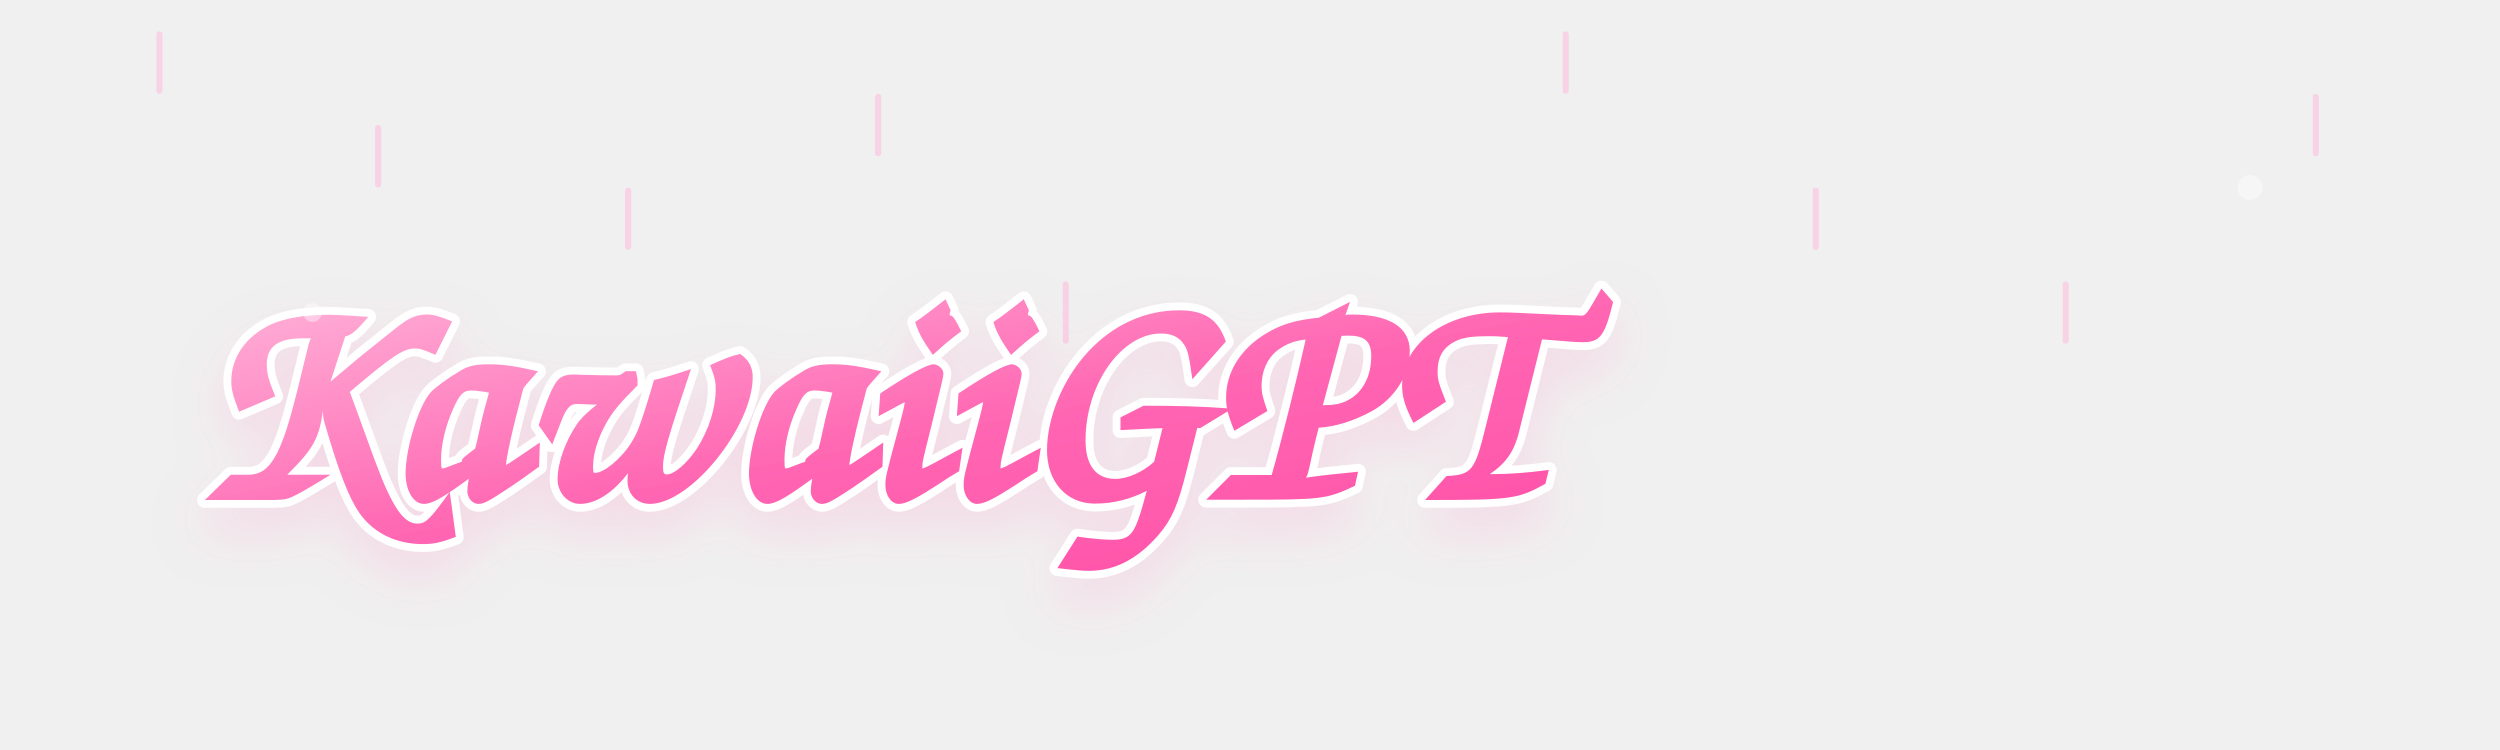
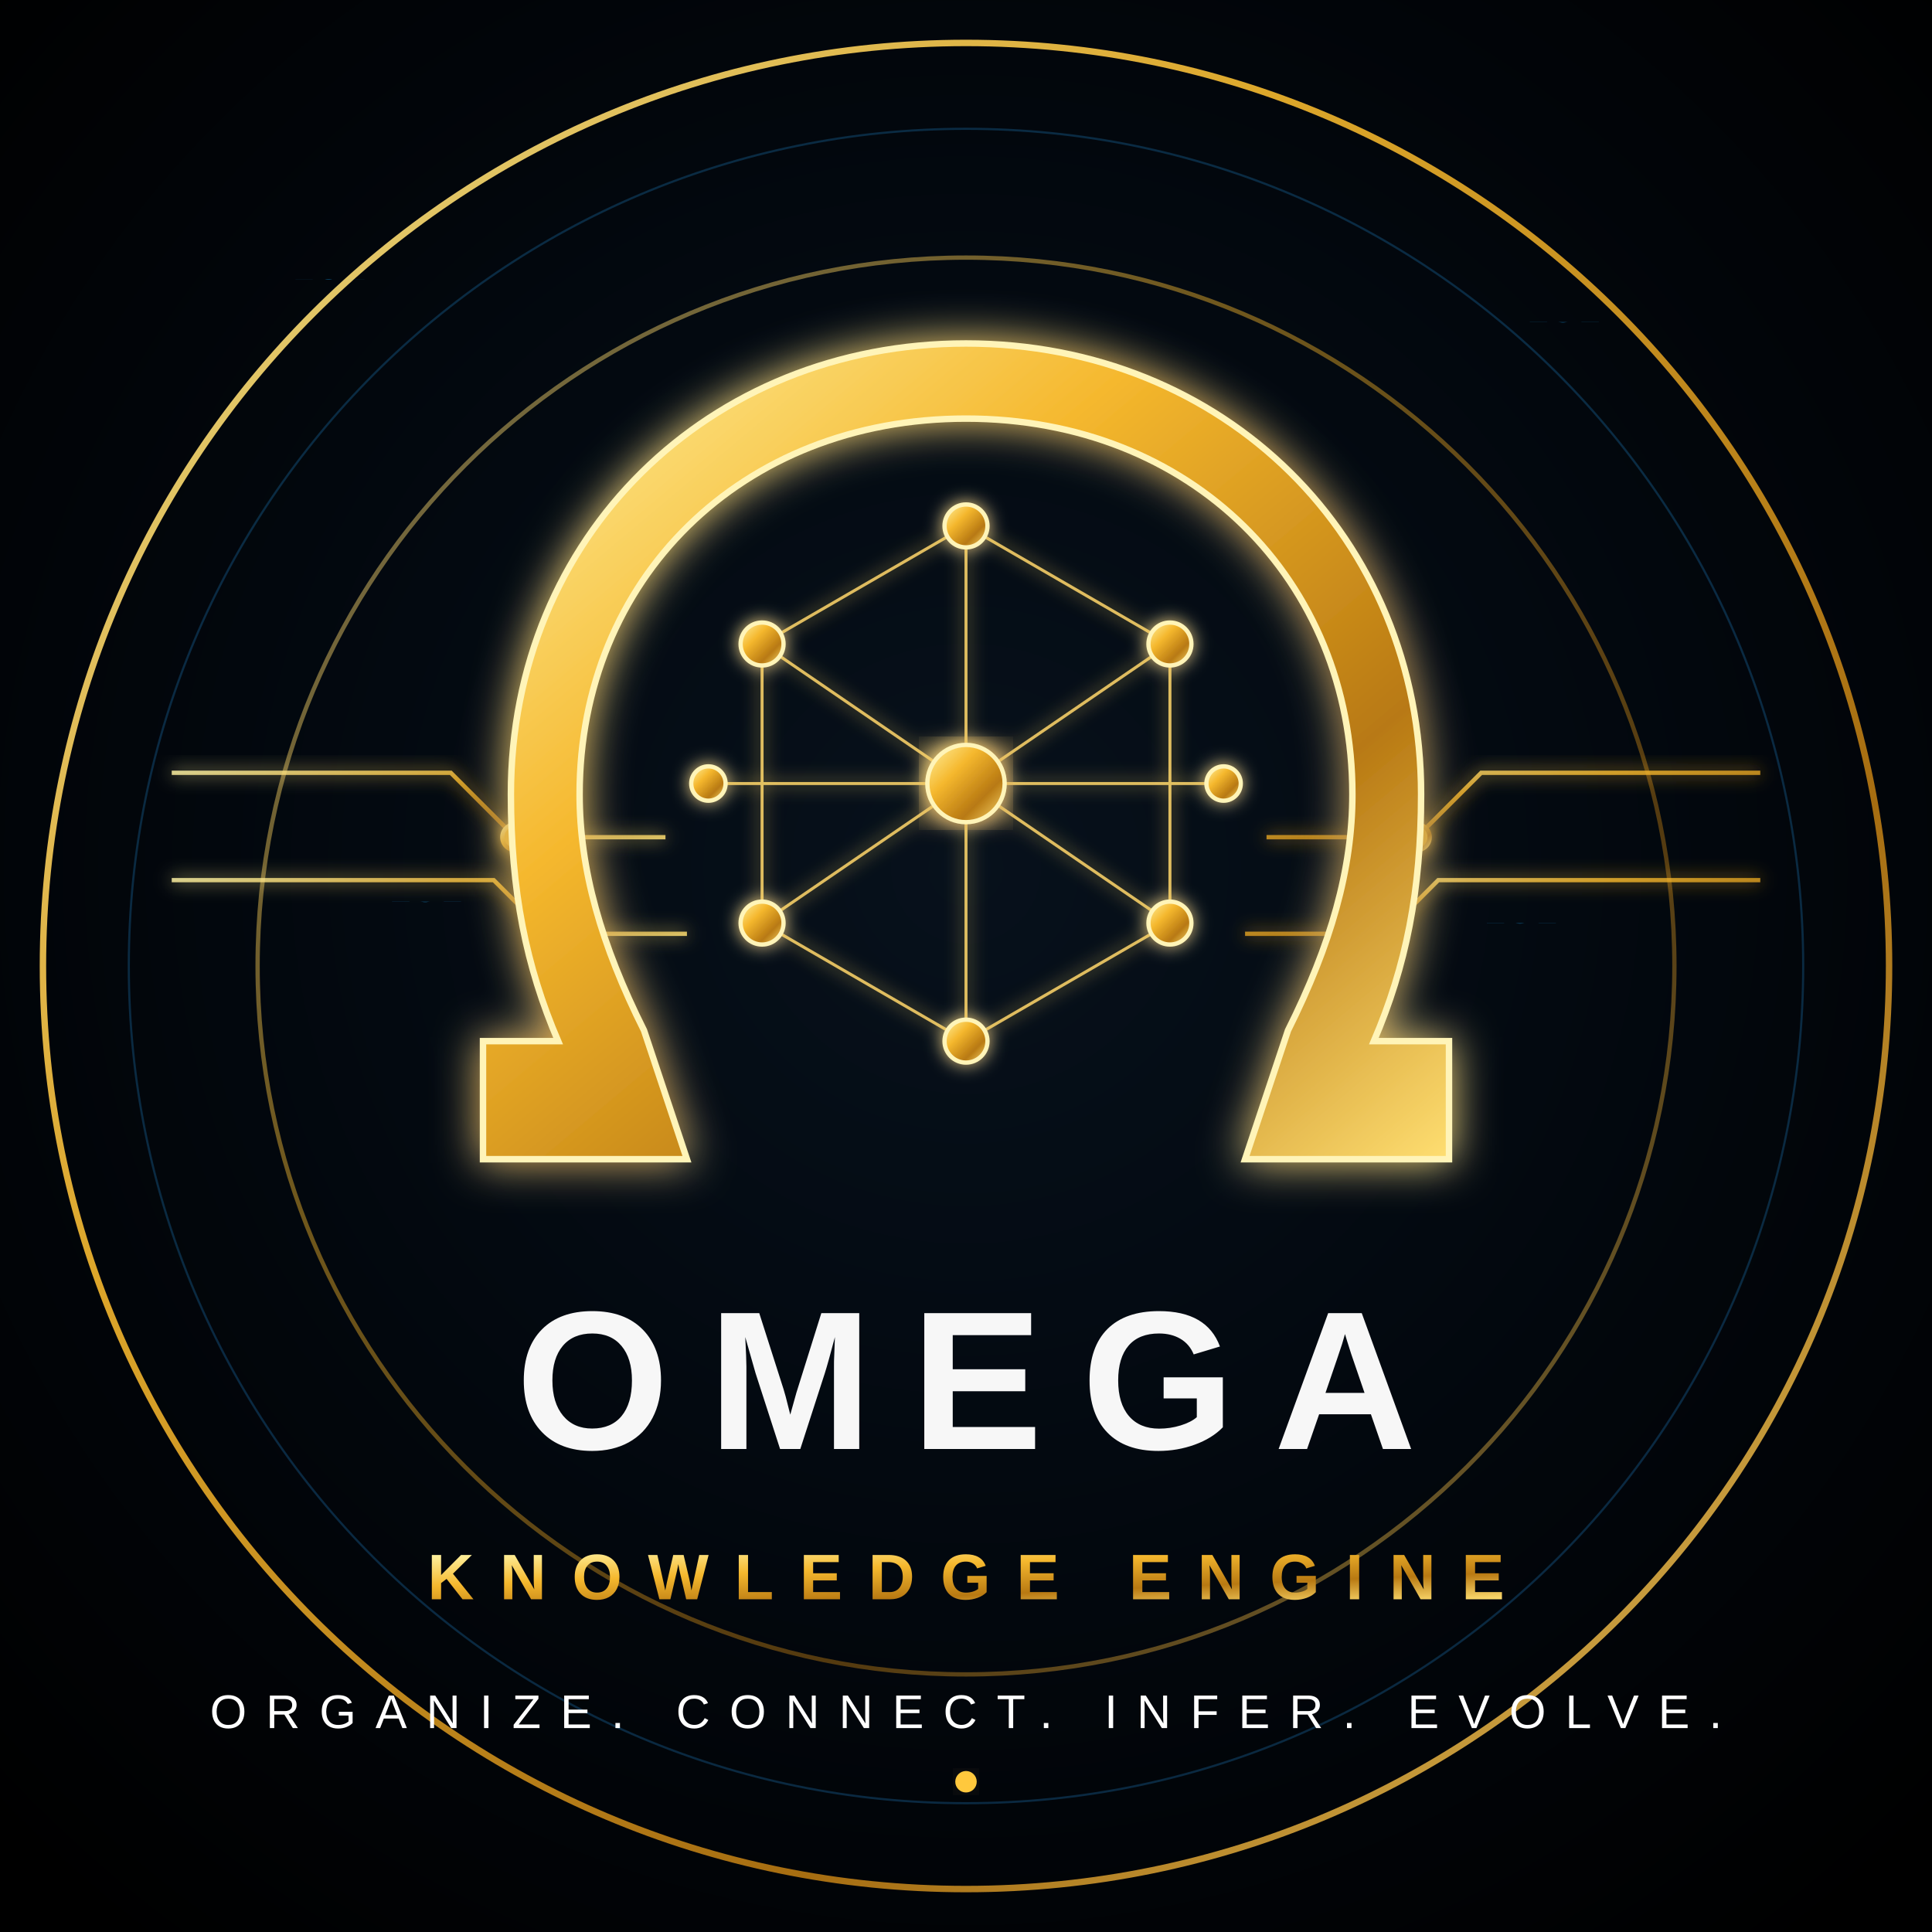
- <svg xmlns="http://www.w3.org/2000/svg" viewBox="0 0 800 240" width="800" height="240" role="img" aria-labelledby="title desc">
+ <svg xmlns="http://www.w3.org/2000/svg" viewBox="0 0 900 900" width="900" height="900" role="img">
  <defs>
-     <linearGradient id="gPink" x1="0" x2="1" y1="0" y2="1">
-       <stop offset="0" stop-color="#ffb3d9" />
-       <stop offset="0.5" stop-color="#ff66b2" />
-       <stop offset="1" stop-color="#ff4da6" />
+     <radialGradient id="bg" cx="50%" cy="45%" r="70%">
+       <stop offset="0%" stop-color="#07111c" />
+       <stop offset="55%" stop-color="#02070d" />
+       <stop offset="100%" stop-color="#000" />
+     </radialGradient>
+     <linearGradient id="gold" x1="0" x2="1" y1="0" y2="1">
+       <stop offset="0%" stop-color="#fff3a3" />
+       <stop offset="35%" stop-color="#f5b82e" />
+       <stop offset="70%" stop-color="#b87912" />
+       <stop offset="100%" stop-color="#ffdf72" />
    </linearGradient>
-     <filter id="fShadow" x="-50%" y="-50%" width="200%" height="200%">
-       <feDropShadow dx="0" dy="8" stdDeviation="8" flood-color="#ff9acb" flood-opacity="0.25" />
+     <filter id="glow">
+       <feGaussianBlur stdDeviation="4" result="blur" />
+       <feMerge>
+         <feMergeNode in="blur" />
+         <feMergeNode in="SourceGraphic" />
+       </feMerge>
    </filter>
-     <symbol id="rain">
-       <rect x="0" y="0" width="2" height="20" rx="1" ry="1" fill="#ffb3d9" opacity="0.5" />
+     <filter id="strongGlow">
+       <feGaussianBlur stdDeviation="10" result="blur" />
+       <feMerge>
+         <feMergeNode in="blur" />
+         <feMergeNode in="SourceGraphic" />
+       </feMerge>
+     </filter>
+     <symbol id="bit">
+       <text font-family="monospace" font-size="20" fill="#16a9ff" opacity="0.55">101</text>
    </symbol>
  </defs>
-   <g>
-     <g>
-       <use href="#rain" x="50" y="10">
-         <animateTransform attributeName="transform" type="translate" from="0 0" to="0 240" dur="1.8s" repeatCount="indefinite" />
-       </use>
-       <use href="#rain" x="120" y="40">
-         <animateTransform attributeName="transform" type="translate" from="0 0" to="0 240" dur="2.3s" begin="0.4s" repeatCount="indefinite" />
-       </use>
-       <use href="#rain" x="200" y="60">
-         <animateTransform attributeName="transform" type="translate" from="0 0" to="0 240" dur="1.7s" begin="0.8s" repeatCount="indefinite" />
-       </use>
-       <use href="#rain" x="280" y="30">
-         <animateTransform attributeName="transform" type="translate" from="0 0" to="0 240" dur="2.4s" begin="0.2s" repeatCount="indefinite" />
-       </use>
-       <use href="#rain" x="340" y="90">
-         <animateTransform attributeName="transform" type="translate" from="0 0" to="0 240" dur="2.1s" begin="0.6s" repeatCount="indefinite" />
-       </use>
-       <use href="#rain" x="420" y="120">
-         <animateTransform attributeName="transform" type="translate" from="0 0" to="0 240" dur="1.6s" begin="0.3s" repeatCount="indefinite" />
-       </use>
-       <use href="#rain" x="500" y="10">
-         <animateTransform attributeName="transform" type="translate" from="0 0" to="0 240" dur="1.9s" begin="0.5s" repeatCount="indefinite" />
-       </use>
-       <use href="#rain" x="580" y="60">
-         <animateTransform attributeName="transform" type="translate" from="0 0" to="0 240" dur="2.2s" begin="0.7s" repeatCount="indefinite" />
-       </use>
-       <use href="#rain" x="660" y="90">
-         <animateTransform attributeName="transform" type="translate" from="0 0" to="0 240" dur="1.5s" begin="0.1s" repeatCount="indefinite" />
-       </use>
-       <use href="#rain" x="740" y="30">
-         <animateTransform attributeName="transform" type="translate" from="0 0" to="0 240" dur="1.8s" begin="0.9s" repeatCount="indefinite" />
-       </use>
+   <rect width="900" height="900" fill="url(#bg)" />
+   <circle cx="450" cy="450" r="430" fill="none" stroke="url(#gold)" stroke-width="3" opacity="0.9" />
+   <circle cx="450" cy="450" r="390" fill="none" stroke="#1b6ea8" stroke-width="1" opacity="0.35" />
+   <circle cx="450" cy="450" r="330" fill="none" stroke="url(#gold)" stroke-width="2" opacity="0.45">
+     <animateTransform attributeName="transform" type="rotate" from="0 450 450" to="360 450 450" dur="30s" repeatCount="indefinite" />
+   </circle>
+   <g opacity="0.8">
+     <use href="#bit" x="135" y="130">
+       <animateTransform attributeName="transform" type="translate" from="0 -80" to="0 700" dur="5s" repeatCount="indefinite" />
+     </use>
+     <use href="#bit" x="710" y="150">
+       <animateTransform attributeName="transform" type="translate" from="0 -100" to="0 700" dur="6s" repeatCount="indefinite" />
+     </use>
+     <use href="#bit" x="180" y="420">
+       <animateTransform attributeName="transform" type="translate" from="0 -80" to="0 500" dur="4.5s" repeatCount="indefinite" />
+     </use>
+     <use href="#bit" x="690" y="430">
+       <animateTransform attributeName="transform" type="translate" from="0 -80" to="0 500" dur="5.5s" repeatCount="indefinite" />
+     </use>
+   </g>
+   <g stroke="url(#gold)" stroke-width="2" fill="none" opacity="0.85" filter="url(#glow)">
+     <path d="M80 360 H210 L240 390 H310" />
+     <path d="M80 410 H230 L255 435 H320" />
+     <path d="M820 360 H690 L660 390 H590" />
+     <path d="M820 410 H670 L645 435 H580" />
+     <circle cx="240" cy="390" r="6" fill="#f5b82e" />
+     <circle cx="255" cy="435" r="6" fill="#f5b82e" />
+     <circle cx="660" cy="390" r="6" fill="#f5b82e" />
+     <circle cx="645" cy="435" r="6" fill="#f5b82e" />
+   </g>
+   <g filter="url(#strongGlow)">
+     <path d="       M320 540       H225       V485       H260       C245 450 238 415 238 370       C238 250 330 160 450 160       C570 160 662 250 662 370       C662 415 655 450 640 485       H675       V540       H580       L600 480       C620 440 630 405 630 370       C630 270 555 195 450 195       C345 195 270 270 270 370       C270 405 280 440 300 480       Z" fill="url(#gold)" stroke="#fff4b8" stroke-width="3">
+       <animate attributeName="opacity" values="0.9;1;0.92;1" dur="3s" repeatCount="indefinite" />
+     </path>
+   </g>
+   <g transform="translate(450 365)" filter="url(#glow)">
+     <g stroke="#ffd76b" stroke-width="1.4" opacity="0.85">
+       <line x1="0" y1="-120" x2="95" y2="-65" />
+       <line x1="95" y1="-65" x2="95" y2="65" />
+       <line x1="95" y1="65" x2="0" y2="120" />
+       <line x1="0" y1="120" x2="-95" y2="65" />
+       <line x1="-95" y1="65" x2="-95" y2="-65" />
+       <line x1="-95" y1="-65" x2="0" y2="-120" />
+       <line x1="0" y1="-120" x2="0" y2="120" />
+       <line x1="-120" y1="0" x2="120" y2="0" />
+       <line x1="-95" y1="-65" x2="95" y2="65" />
+       <line x1="95" y1="-65" x2="-95" y2="65" />
    </g>
+     <g fill="url(#gold)" stroke="#fff4b8" stroke-width="2">
+       <circle cx="0" cy="-120" r="10" />
+       <circle cx="95" cy="-65" r="10" />
+       <circle cx="95" cy="65" r="10" />
+       <circle cx="0" cy="120" r="10" />
+       <circle cx="-95" cy="65" r="10" />
+       <circle cx="-95" cy="-65" r="10" />
+       <circle cx="0" cy="0" r="18" filter="url(#strongGlow)">
+         <animate attributeName="r" values="16;23;16" dur="2s" repeatCount="indefinite" />
+       </circle>
+       <circle cx="-120" cy="0" r="8" />
+       <circle cx="120" cy="0" r="8" />
+     </g>
+     <animateTransform attributeName="transform" type="rotate" from="0" to="360" dur="45s" repeatCount="indefinite" additive="sum" />
  </g>
-   <g transform="translate(60,160)" filter="url(#fShadow)">
-     <text x="0" y="0" font-family="'Poppins','Comic Sans MS',cursive" font-weight="800" font-size="96" letter-spacing="2" fill="url(#gPink)" stroke="#fff" stroke-width="5" stroke-linejoin="round" paint-order="stroke">
-       KawaiiGPT
-       <animate attributeName="x" values="0;2;-2;1;0" dur="1.8s" repeatCount="indefinite" />
-       <animate attributeName="y" values="0;-1;1;-1;0" dur="2.2s" repeatCount="indefinite" />
-       <animate attributeName="fill-opacity" values="1;0.9;1;0.95;1" dur="2.5s" repeatCount="indefinite" />
-     </text>
-   </g>
-   <circle cx="720" cy="60" r="4" fill="#fff6">
-     <animate attributeName="r" values="4;7;4" dur="1.8s" repeatCount="indefinite" />
-     <animate attributeName="opacity" values="0.5;1;0.3" dur="1.8s" repeatCount="indefinite" />
-   </circle>
-   <circle cx="100" cy="100" r="3" fill="#fff6">
-     <animate attributeName="r" values="3;6;3" dur="2.2s" repeatCount="indefinite" />
-     <animate attributeName="opacity" values="0.4;1;0.4" dur="2.2s" repeatCount="indefinite" />
+   <text x="450" y="675" text-anchor="middle" font-family="Arial, Helvetica, sans-serif" font-size="92" font-weight="700" letter-spacing="18" fill="#f7f7f7">
+     OMEGA
+   </text>
+   <text x="450" y="745" text-anchor="middle" font-family="Arial, Helvetica, sans-serif" font-size="30" font-weight="600" letter-spacing="12" fill="url(#gold)">
+     KNOWLEDGE ENGINE
+   </text>
+   <text x="450" y="805" text-anchor="middle" font-family="Arial, Helvetica, sans-serif" font-size="22" letter-spacing="9" fill="#ffffff">
+     ORGANIZE. CONNECT. INFER. EVOLVE.
+   </text>
+   <circle cx="450" cy="830" r="5" fill="#ffc83d" filter="url(#strongGlow)">
+     <animate attributeName="r" values="5;13;5" dur="2s" repeatCount="indefinite" />
+     <animate attributeName="opacity" values="0.6;1;0.6" dur="2s" repeatCount="indefinite" />
  </circle>
</svg>
